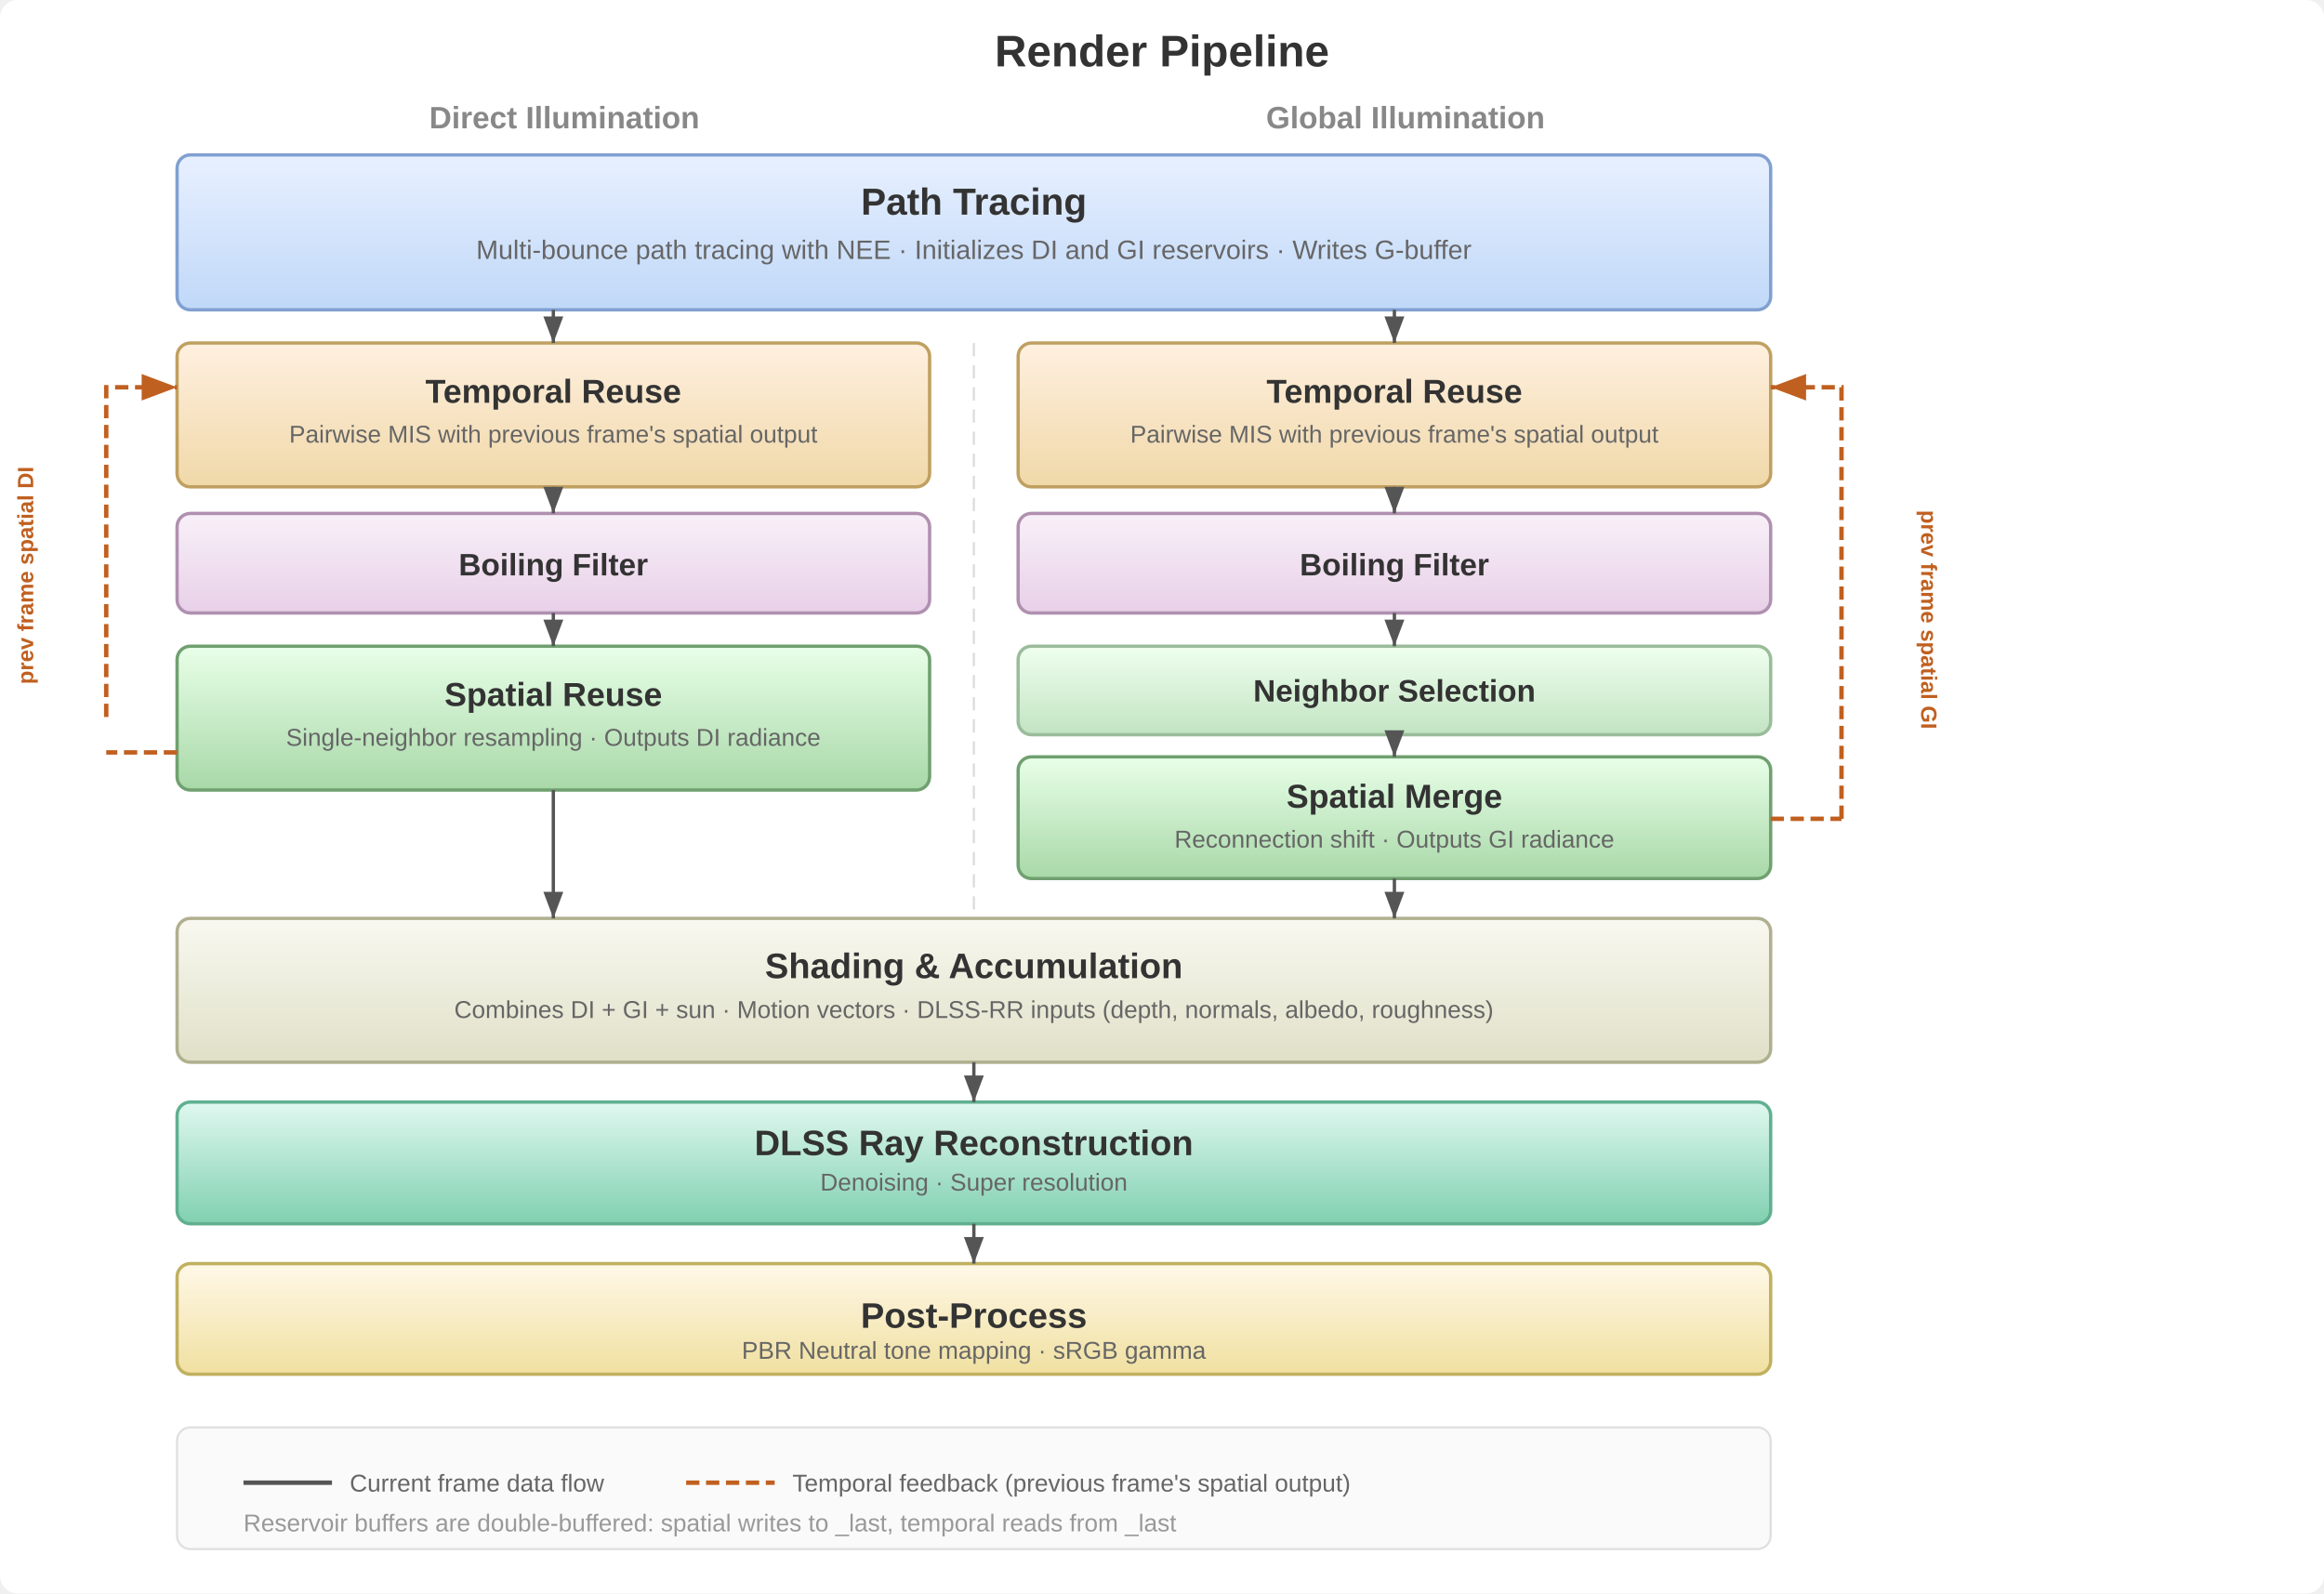
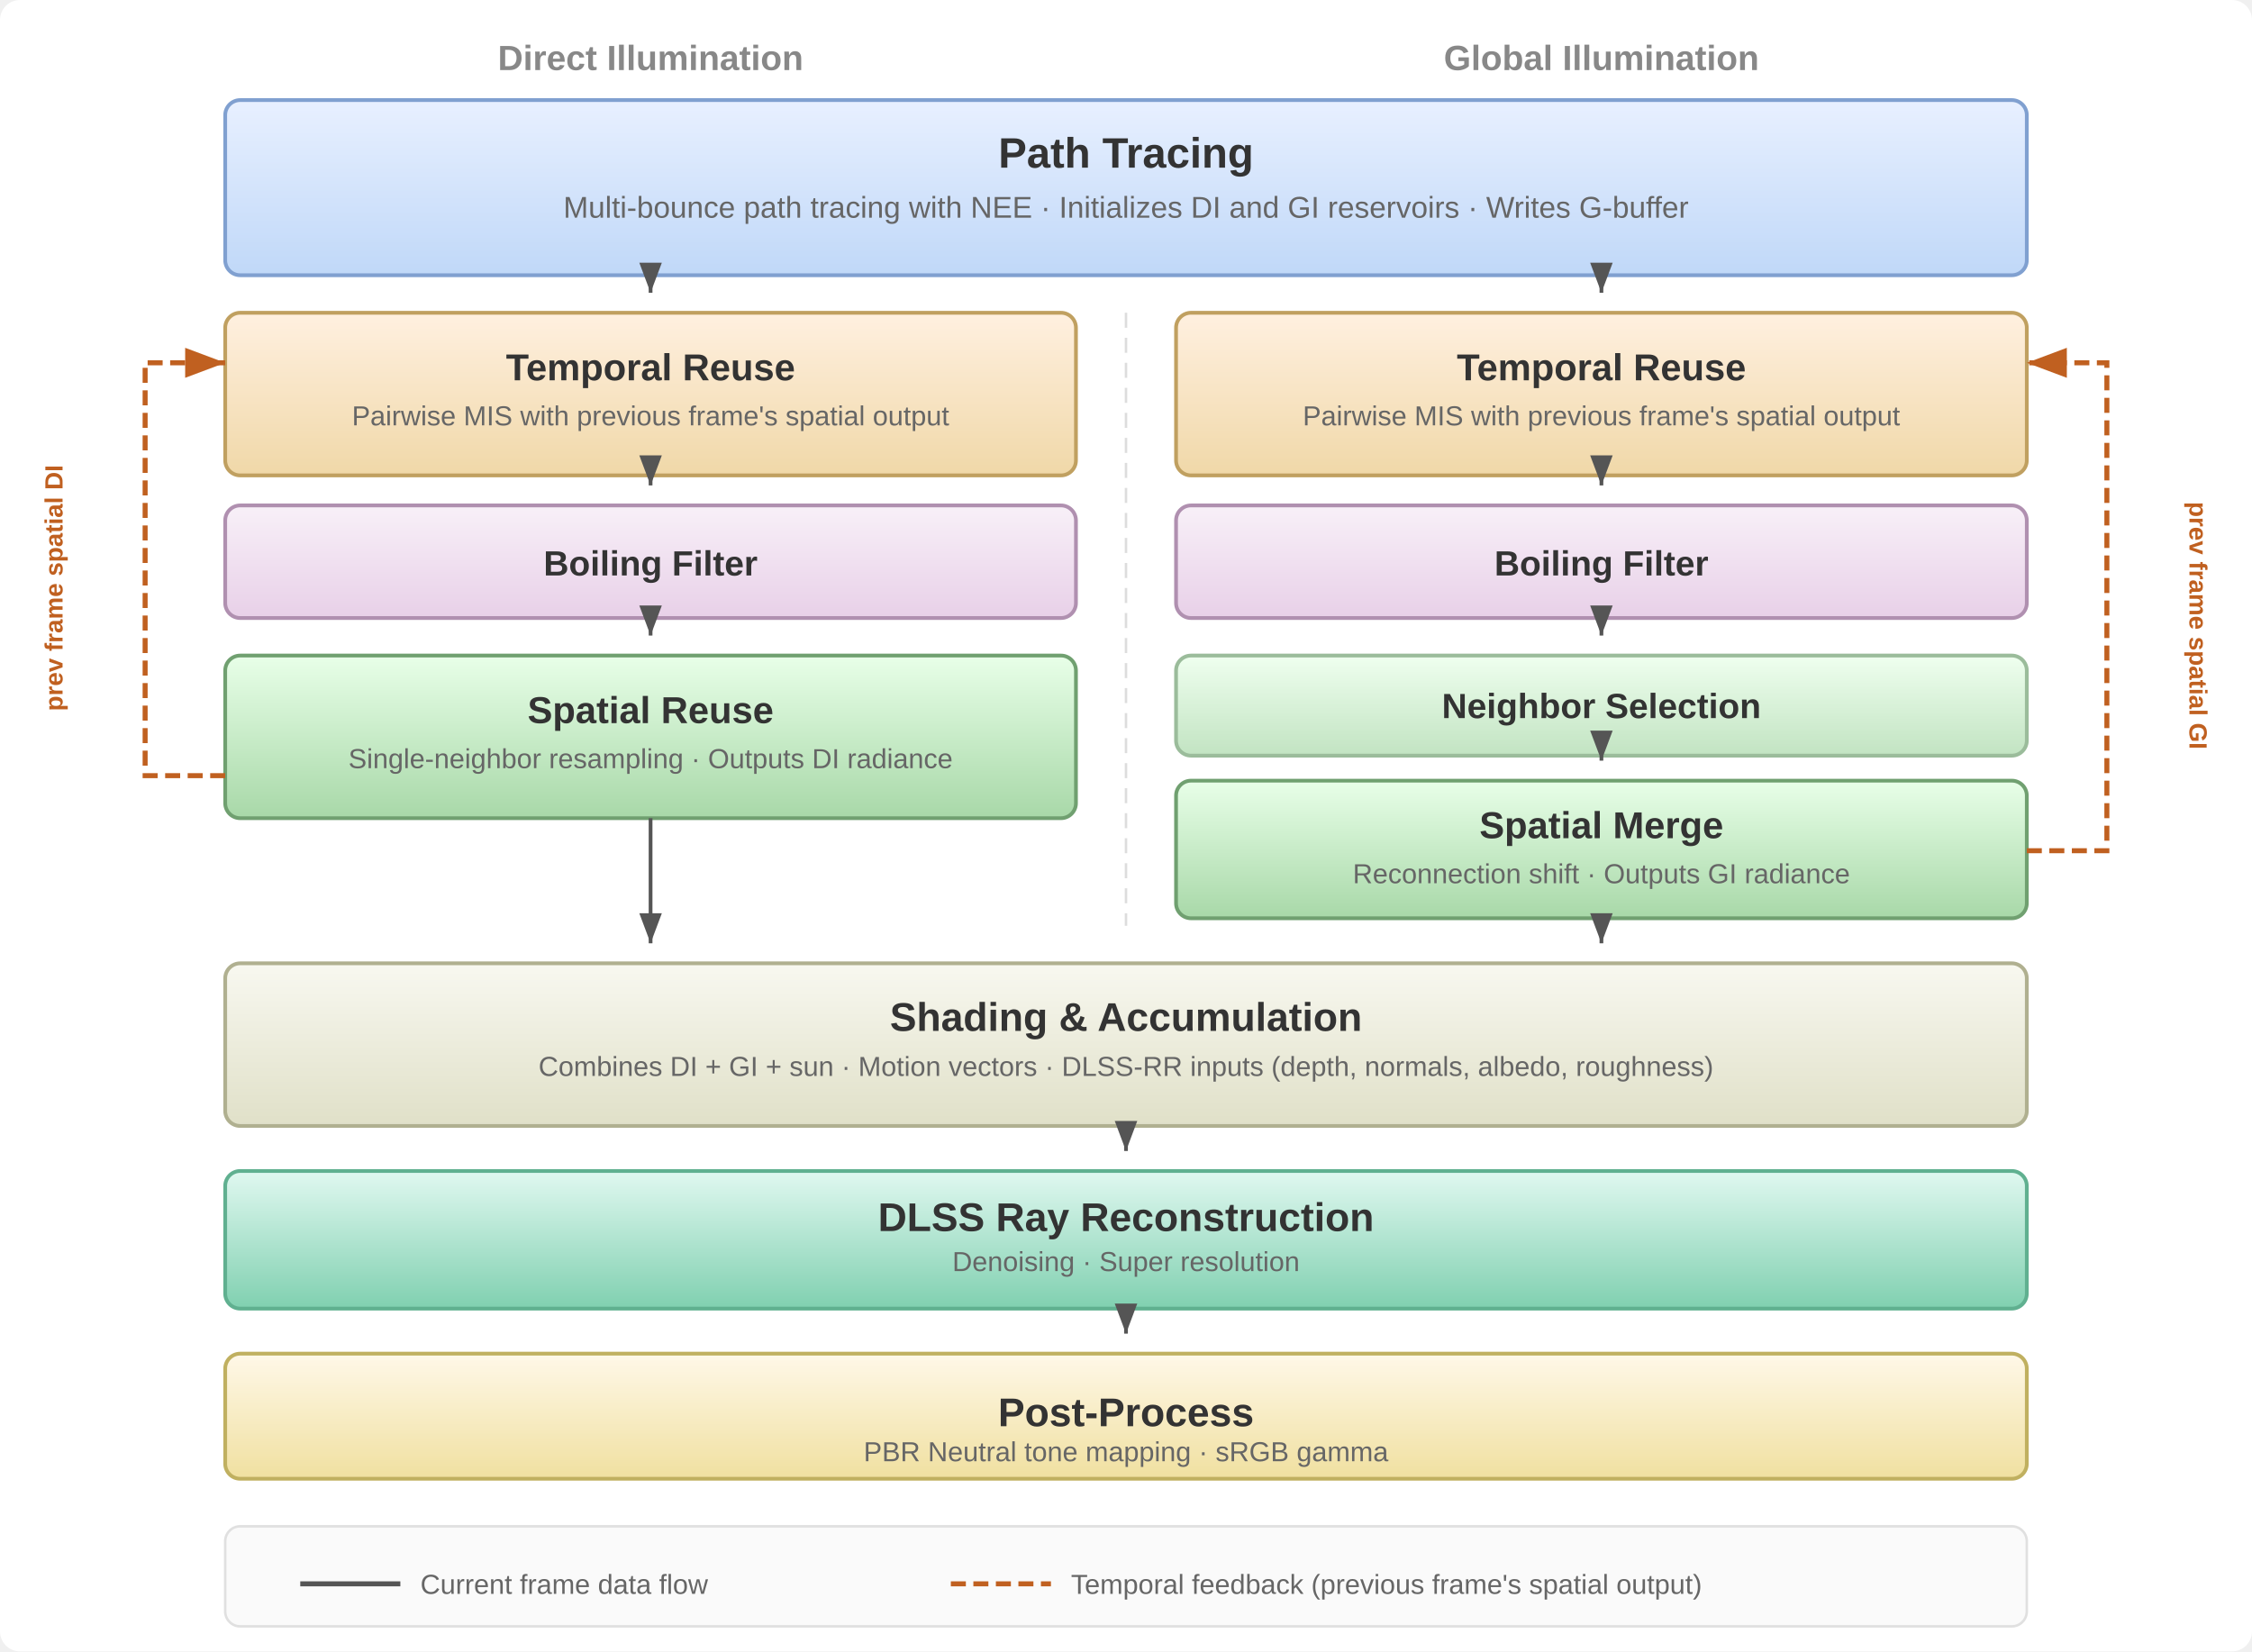
- <svg xmlns="http://www.w3.org/2000/svg" viewBox="0 0 1050 720" font-family="Segoe UI, Arial, sans-serif">
+ <svg xmlns="http://www.w3.org/2000/svg" viewBox="0 0 900 660" font-family="Segoe UI, Arial, sans-serif">
  <defs>
    <linearGradient id="pgRaygen" x1="0" y1="0" x2="0" y2="1">
      <stop offset="0%" stop-color="#e8f0ff" />
      <stop offset="100%" stop-color="#c0d8f8" />
    </linearGradient>
    <linearGradient id="pgTemporal" x1="0" y1="0" x2="0" y2="1">
      <stop offset="0%" stop-color="#fff0e0" />
      <stop offset="100%" stop-color="#f0d8a8" />
    </linearGradient>
    <linearGradient id="pgBoil" x1="0" y1="0" x2="0" y2="1">
      <stop offset="0%" stop-color="#f8f0f8" />
      <stop offset="100%" stop-color="#e8d0e8" />
    </linearGradient>
    <linearGradient id="pgSpatial" x1="0" y1="0" x2="0" y2="1">
      <stop offset="0%" stop-color="#e8ffe8" />
      <stop offset="100%" stop-color="#a8d8a8" />
    </linearGradient>
    <linearGradient id="pgShading" x1="0" y1="0" x2="0" y2="1">
      <stop offset="0%" stop-color="#f8f8f0" />
      <stop offset="100%" stop-color="#e0e0c8" />
    </linearGradient>
    <linearGradient id="pgDLSS" x1="0" y1="0" x2="0" y2="1">
      <stop offset="0%" stop-color="#e0f8f0" />
      <stop offset="100%" stop-color="#80d0b0" />
    </linearGradient>
    <linearGradient id="pgPost" x1="0" y1="0" x2="0" y2="1">
      <stop offset="0%" stop-color="#fff8e8" />
      <stop offset="100%" stop-color="#f0e0a0" />
    </linearGradient>
    <marker id="arrowBlack" markerWidth="8" markerHeight="6" refX="8" refY="3" orient="auto">
      <path d="M0,0 L8,3 L0,6 Z" fill="#555" />
    </marker>
-     <marker id="arrowOrange" markerWidth="8" markerHeight="6" refX="8" refY="3" orient="auto">
-       <path d="M0,0 L8,3 L0,6 Z" fill="#d08020" />
-     </marker>
-     <marker id="arrowGreen" markerWidth="8" markerHeight="6" refX="8" refY="3" orient="auto">
-       <path d="M0,0 L8,3 L0,6 Z" fill="#409040" />
-     </marker>
    <marker id="arrowTemporal" markerWidth="8" markerHeight="6" refX="8" refY="3" orient="auto">
      <path d="M0,0 L8,3 L0,6 Z" fill="#c06020" />
    </marker>
  </defs>
-   <rect width="1050" height="720" fill="white" rx="8" />
-   <text x="525" y="30" text-anchor="middle" font-size="20" font-weight="700" fill="#333">Render Pipeline</text>
-   <text x="255" y="58" text-anchor="middle" font-size="14" font-weight="700" fill="#888">Direct Illumination</text>
-   <text x="635" y="58" text-anchor="middle" font-size="14" font-weight="700" fill="#888">Global Illumination</text>
-   <rect x="80" y="70" width="720" height="70" rx="6" fill="url(#pgRaygen)" stroke="#80a0d0" stroke-width="1.5" />
-   <text x="440" y="97" text-anchor="middle" font-size="17" font-weight="600" fill="#333">Path Tracing</text>
-   <text x="440" y="117" text-anchor="middle" font-size="12" fill="#666">Multi-bounce path tracing with NEE  ·  Initializes DI and GI reservoirs  ·  Writes G-buffer</text>
-   <line x1="440" y1="155" x2="440" y2="590" stroke="#ddd" stroke-width="1" stroke-dasharray="6,4" />
-   <rect x="80" y="155" width="340" height="65" rx="6" fill="url(#pgTemporal)" stroke="#c0a060" stroke-width="1.5" />
-   <text x="250" y="182" text-anchor="middle" font-size="15" font-weight="600" fill="#333">Temporal Reuse</text>
-   <text x="250" y="200" text-anchor="middle" font-size="11" fill="#666">Pairwise MIS with previous frame's spatial output</text>
-   <rect x="80" y="232" width="340" height="45" rx="6" fill="url(#pgBoil)" stroke="#b090b0" stroke-width="1.5" />
-   <text x="250" y="260" text-anchor="middle" font-size="14" font-weight="600" fill="#333">Boiling Filter</text>
-   <rect x="460" y="155" width="340" height="65" rx="6" fill="url(#pgTemporal)" stroke="#c0a060" stroke-width="1.5" />
-   <text x="630" y="182" text-anchor="middle" font-size="15" font-weight="600" fill="#333">Temporal Reuse</text>
-   <text x="630" y="200" text-anchor="middle" font-size="11" fill="#666">Pairwise MIS with previous frame's spatial output</text>
-   <rect x="460" y="232" width="340" height="45" rx="6" fill="url(#pgBoil)" stroke="#b090b0" stroke-width="1.5" />
-   <text x="630" y="260" text-anchor="middle" font-size="14" font-weight="600" fill="#333">Boiling Filter</text>
-   <rect x="80" y="292" width="340" height="65" rx="6" fill="url(#pgSpatial)" stroke="#70a070" stroke-width="1.5" />
-   <text x="250" y="319" text-anchor="middle" font-size="15" font-weight="600" fill="#333">Spatial Reuse</text>
-   <text x="250" y="337" text-anchor="middle" font-size="11" fill="#666">Single-neighbor resampling  ·  Outputs DI radiance</text>
-   <rect x="460" y="292" width="340" height="40" rx="6" fill="url(#pgSpatial)" stroke="#70a070" stroke-width="1.5" opacity="0.7" />
-   <text x="630" y="317" text-anchor="middle" font-size="14" font-weight="600" fill="#333">Neighbor Selection</text>
-   <rect x="460" y="342" width="340" height="55" rx="6" fill="url(#pgSpatial)" stroke="#70a070" stroke-width="1.5" />
-   <text x="630" y="365" text-anchor="middle" font-size="15" font-weight="600" fill="#333">Spatial Merge</text>
-   <text x="630" y="383" text-anchor="middle" font-size="11" fill="#666">Reconnection shift  ·  Outputs GI radiance</text>
-   <rect x="80" y="415" width="720" height="65" rx="6" fill="url(#pgShading)" stroke="#b0b090" stroke-width="1.5" />
-   <text x="440" y="442" text-anchor="middle" font-size="16" font-weight="600" fill="#333">Shading &amp; Accumulation</text>
-   <text x="440" y="460" text-anchor="middle" font-size="11" fill="#666">Combines DI + GI + sun  ·  Motion vectors  ·  DLSS-RR inputs (depth, normals, albedo, roughness)</text>
-   <rect x="80" y="498" width="720" height="55" rx="6" fill="url(#pgDLSS)" stroke="#60b090" stroke-width="1.5" />
-   <text x="440" y="522" text-anchor="middle" font-size="16" font-weight="600" fill="#333">DLSS Ray Reconstruction</text>
-   <text x="440" y="538" text-anchor="middle" font-size="11" fill="#666">Denoising  ·  Super resolution</text>
-   <rect x="80" y="571" width="720" height="50" rx="6" fill="url(#pgPost)" stroke="#c0b060" stroke-width="1.5" />
-   <text x="440" y="600" text-anchor="middle" font-size="16" font-weight="600" fill="#333">Post-Process</text>
-   <text x="440" y="614" text-anchor="middle" font-size="11" fill="#666">PBR Neutral tone mapping  ·  sRGB gamma</text>
-   <line x1="250" y1="140" x2="250" y2="155" stroke="#555" stroke-width="1.5" marker-end="url(#arrowBlack)" />
-   <line x1="630" y1="140" x2="630" y2="155" stroke="#555" stroke-width="1.5" marker-end="url(#arrowBlack)" />
-   <line x1="250" y1="220" x2="250" y2="232" stroke="#555" stroke-width="1.5" marker-end="url(#arrowBlack)" />
-   <line x1="250" y1="277" x2="250" y2="292" stroke="#555" stroke-width="1.5" marker-end="url(#arrowBlack)" />
-   <line x1="630" y1="220" x2="630" y2="232" stroke="#555" stroke-width="1.5" marker-end="url(#arrowBlack)" />
-   <line x1="630" y1="277" x2="630" y2="292" stroke="#555" stroke-width="1.5" marker-end="url(#arrowBlack)" />
-   <line x1="630" y1="332" x2="630" y2="342" stroke="#555" stroke-width="1.5" marker-end="url(#arrowBlack)" />
-   <line x1="250" y1="357" x2="250" y2="415" stroke="#555" stroke-width="1.5" marker-end="url(#arrowBlack)" />
-   <line x1="630" y1="397" x2="630" y2="415" stroke="#555" stroke-width="1.5" marker-end="url(#arrowBlack)" />
-   <line x1="440" y1="480" x2="440" y2="498" stroke="#555" stroke-width="1.5" marker-end="url(#arrowBlack)" />
-   <line x1="440" y1="553" x2="440" y2="571" stroke="#555" stroke-width="1.5" marker-end="url(#arrowBlack)" />
-   <path d="M 48,324 L 48,175 L 80,175" fill="none" stroke="#c06020" stroke-width="2" stroke-dasharray="6,3" marker-end="url(#arrowTemporal)" />
-   <text x="15" y="260" text-anchor="middle" font-size="10" font-weight="600" fill="#c06020" transform="rotate(-90, 15, 260)">prev frame spatial DI</text>
-   <path d="M 80,340 L 48,340" fill="none" stroke="#c06020" stroke-width="2" stroke-dasharray="6,3" />
-   <path d="M 832,370 L 832,175 L 800,175" fill="none" stroke="#c06020" stroke-width="2" stroke-dasharray="6,3" marker-end="url(#arrowTemporal)" />
-   <text x="868" y="280" text-anchor="middle" font-size="10" font-weight="600" fill="#c06020" transform="rotate(90, 868, 280)">prev frame spatial GI</text>
-   <path d="M 800,370 L 832,370" fill="none" stroke="#c06020" stroke-width="2" stroke-dasharray="6,3" />
-   <rect x="80" y="645" width="720" height="55" rx="6" fill="#fafafa" stroke="#e0e0e0" stroke-width="1" />
-   <line x1="110" y1="670" x2="150" y2="670" stroke="#555" stroke-width="2" />
-   <text x="158" y="674" font-size="11" fill="#666">Current frame data flow</text>
-   <line x1="310" y1="670" x2="350" y2="670" stroke="#c06020" stroke-width="2" stroke-dasharray="6,3" />
-   <text x="358" y="674" font-size="11" fill="#666">Temporal feedback (previous frame's spatial output)</text>
-   <text x="110" y="692" font-size="11" fill="#999">Reservoir buffers are double-buffered: spatial writes to _last, temporal reads from _last</text>
+   <rect width="900" height="660" fill="white" rx="8" />
+   <text x="260" y="28" text-anchor="middle" font-size="14" font-weight="700" fill="#888">Direct Illumination</text>
+   <text x="640" y="28" text-anchor="middle" font-size="14" font-weight="700" fill="#888">Global Illumination</text>
+   <rect x="90" y="40" width="720" height="70" rx="6" fill="url(#pgRaygen)" stroke="#80a0d0" stroke-width="1.5" />
+   <text x="450" y="67" text-anchor="middle" font-size="17" font-weight="600" fill="#333">Path Tracing</text>
+   <text x="450" y="87" text-anchor="middle" font-size="12" fill="#666">Multi-bounce path tracing with NEE  ·  Initializes DI and GI reservoirs  ·  Writes G-buffer</text>
+   <line x1="450" y1="125" x2="450" y2="370" stroke="#ddd" stroke-width="1" stroke-dasharray="6,4" />
+   <rect x="90" y="125" width="340" height="65" rx="6" fill="url(#pgTemporal)" stroke="#c0a060" stroke-width="1.5" />
+   <text x="260" y="152" text-anchor="middle" font-size="15" font-weight="600" fill="#333">Temporal Reuse</text>
+   <text x="260" y="170" text-anchor="middle" font-size="11" fill="#666">Pairwise MIS with previous frame's spatial output</text>
+   <rect x="90" y="202" width="340" height="45" rx="6" fill="url(#pgBoil)" stroke="#b090b0" stroke-width="1.5" />
+   <text x="260" y="230" text-anchor="middle" font-size="14" font-weight="600" fill="#333">Boiling Filter</text>
+   <rect x="470" y="125" width="340" height="65" rx="6" fill="url(#pgTemporal)" stroke="#c0a060" stroke-width="1.5" />
+   <text x="640" y="152" text-anchor="middle" font-size="15" font-weight="600" fill="#333">Temporal Reuse</text>
+   <text x="640" y="170" text-anchor="middle" font-size="11" fill="#666">Pairwise MIS with previous frame's spatial output</text>
+   <rect x="470" y="202" width="340" height="45" rx="6" fill="url(#pgBoil)" stroke="#b090b0" stroke-width="1.5" />
+   <text x="640" y="230" text-anchor="middle" font-size="14" font-weight="600" fill="#333">Boiling Filter</text>
+   <rect x="90" y="262" width="340" height="65" rx="6" fill="url(#pgSpatial)" stroke="#70a070" stroke-width="1.5" />
+   <text x="260" y="289" text-anchor="middle" font-size="15" font-weight="600" fill="#333">Spatial Reuse</text>
+   <text x="260" y="307" text-anchor="middle" font-size="11" fill="#666">Single-neighbor resampling  ·  Outputs DI radiance</text>
+   <rect x="470" y="262" width="340" height="40" rx="6" fill="url(#pgSpatial)" stroke="#70a070" stroke-width="1.5" opacity="0.7" />
+   <text x="640" y="287" text-anchor="middle" font-size="14" font-weight="600" fill="#333">Neighbor Selection</text>
+   <rect x="470" y="312" width="340" height="55" rx="6" fill="url(#pgSpatial)" stroke="#70a070" stroke-width="1.5" />
+   <text x="640" y="335" text-anchor="middle" font-size="15" font-weight="600" fill="#333">Spatial Merge</text>
+   <text x="640" y="353" text-anchor="middle" font-size="11" fill="#666">Reconnection shift  ·  Outputs GI radiance</text>
+   <rect x="90" y="385" width="720" height="65" rx="6" fill="url(#pgShading)" stroke="#b0b090" stroke-width="1.5" />
+   <text x="450" y="412" text-anchor="middle" font-size="16" font-weight="600" fill="#333">Shading &amp; Accumulation</text>
+   <text x="450" y="430" text-anchor="middle" font-size="11" fill="#666">Combines DI + GI + sun  ·  Motion vectors  ·  DLSS-RR inputs (depth, normals, albedo, roughness)</text>
+   <rect x="90" y="468" width="720" height="55" rx="6" fill="url(#pgDLSS)" stroke="#60b090" stroke-width="1.5" />
+   <text x="450" y="492" text-anchor="middle" font-size="16" font-weight="600" fill="#333">DLSS Ray Reconstruction</text>
+   <text x="450" y="508" text-anchor="middle" font-size="11" fill="#666">Denoising  ·  Super resolution</text>
+   <rect x="90" y="541" width="720" height="50" rx="6" fill="url(#pgPost)" stroke="#c0b060" stroke-width="1.5" />
+   <text x="450" y="570" text-anchor="middle" font-size="16" font-weight="600" fill="#333">Post-Process</text>
+   <text x="450" y="584" text-anchor="middle" font-size="11" fill="#666">PBR Neutral tone mapping  ·  sRGB gamma</text>
+   <line x1="260" y1="110" x2="260" y2="117" stroke="#555" stroke-width="1.5" marker-end="url(#arrowBlack)" />
+   <line x1="640" y1="110" x2="640" y2="117" stroke="#555" stroke-width="1.5" marker-end="url(#arrowBlack)" />
+   <line x1="260" y1="190" x2="260" y2="194" stroke="#555" stroke-width="1.5" marker-end="url(#arrowBlack)" />
+   <line x1="260" y1="247" x2="260" y2="254" stroke="#555" stroke-width="1.5" marker-end="url(#arrowBlack)" />
+   <line x1="640" y1="190" x2="640" y2="194" stroke="#555" stroke-width="1.5" marker-end="url(#arrowBlack)" />
+   <line x1="640" y1="247" x2="640" y2="254" stroke="#555" stroke-width="1.5" marker-end="url(#arrowBlack)" />
+   <line x1="640" y1="302" x2="640" y2="304" stroke="#555" stroke-width="1.5" marker-end="url(#arrowBlack)" />
+   <line x1="260" y1="327" x2="260" y2="377" stroke="#555" stroke-width="1.5" marker-end="url(#arrowBlack)" />
+   <line x1="640" y1="367" x2="640" y2="377" stroke="#555" stroke-width="1.5" marker-end="url(#arrowBlack)" />
+   <line x1="450" y1="450" x2="450" y2="460" stroke="#555" stroke-width="1.5" marker-end="url(#arrowBlack)" />
+   <line x1="450" y1="523" x2="450" y2="533" stroke="#555" stroke-width="1.5" marker-end="url(#arrowBlack)" />
+   <path d="M 90,310 L 58,310 L 58,145 L 90,145" fill="none" stroke="#c06020" stroke-width="2" stroke-dasharray="6,3" marker-end="url(#arrowTemporal)" />
+   <text x="25" y="235" text-anchor="middle" font-size="10" font-weight="600" fill="#c06020" transform="rotate(-90, 25, 235)">prev frame spatial DI</text>
+   <path d="M 810,340 L 842,340 L 842,145 L 810,145" fill="none" stroke="#c06020" stroke-width="2" stroke-dasharray="6,3" marker-end="url(#arrowTemporal)" />
+   <text x="875" y="250" text-anchor="middle" font-size="10" font-weight="600" fill="#c06020" transform="rotate(90, 875, 250)">prev frame spatial GI</text>
+   <rect x="90" y="610" width="720" height="40" rx="6" fill="#fafafa" stroke="#e0e0e0" stroke-width="1" />
+   <line x1="120" y1="633" x2="160" y2="633" stroke="#555" stroke-width="2" />
+   <text x="168" y="637" font-size="11" fill="#666">Current frame data flow</text>
+   <line x1="380" y1="633" x2="420" y2="633" stroke="#c06020" stroke-width="2" stroke-dasharray="6,3" />
+   <text x="428" y="637" font-size="11" fill="#666">Temporal feedback (previous frame's spatial output)</text>
</svg>
